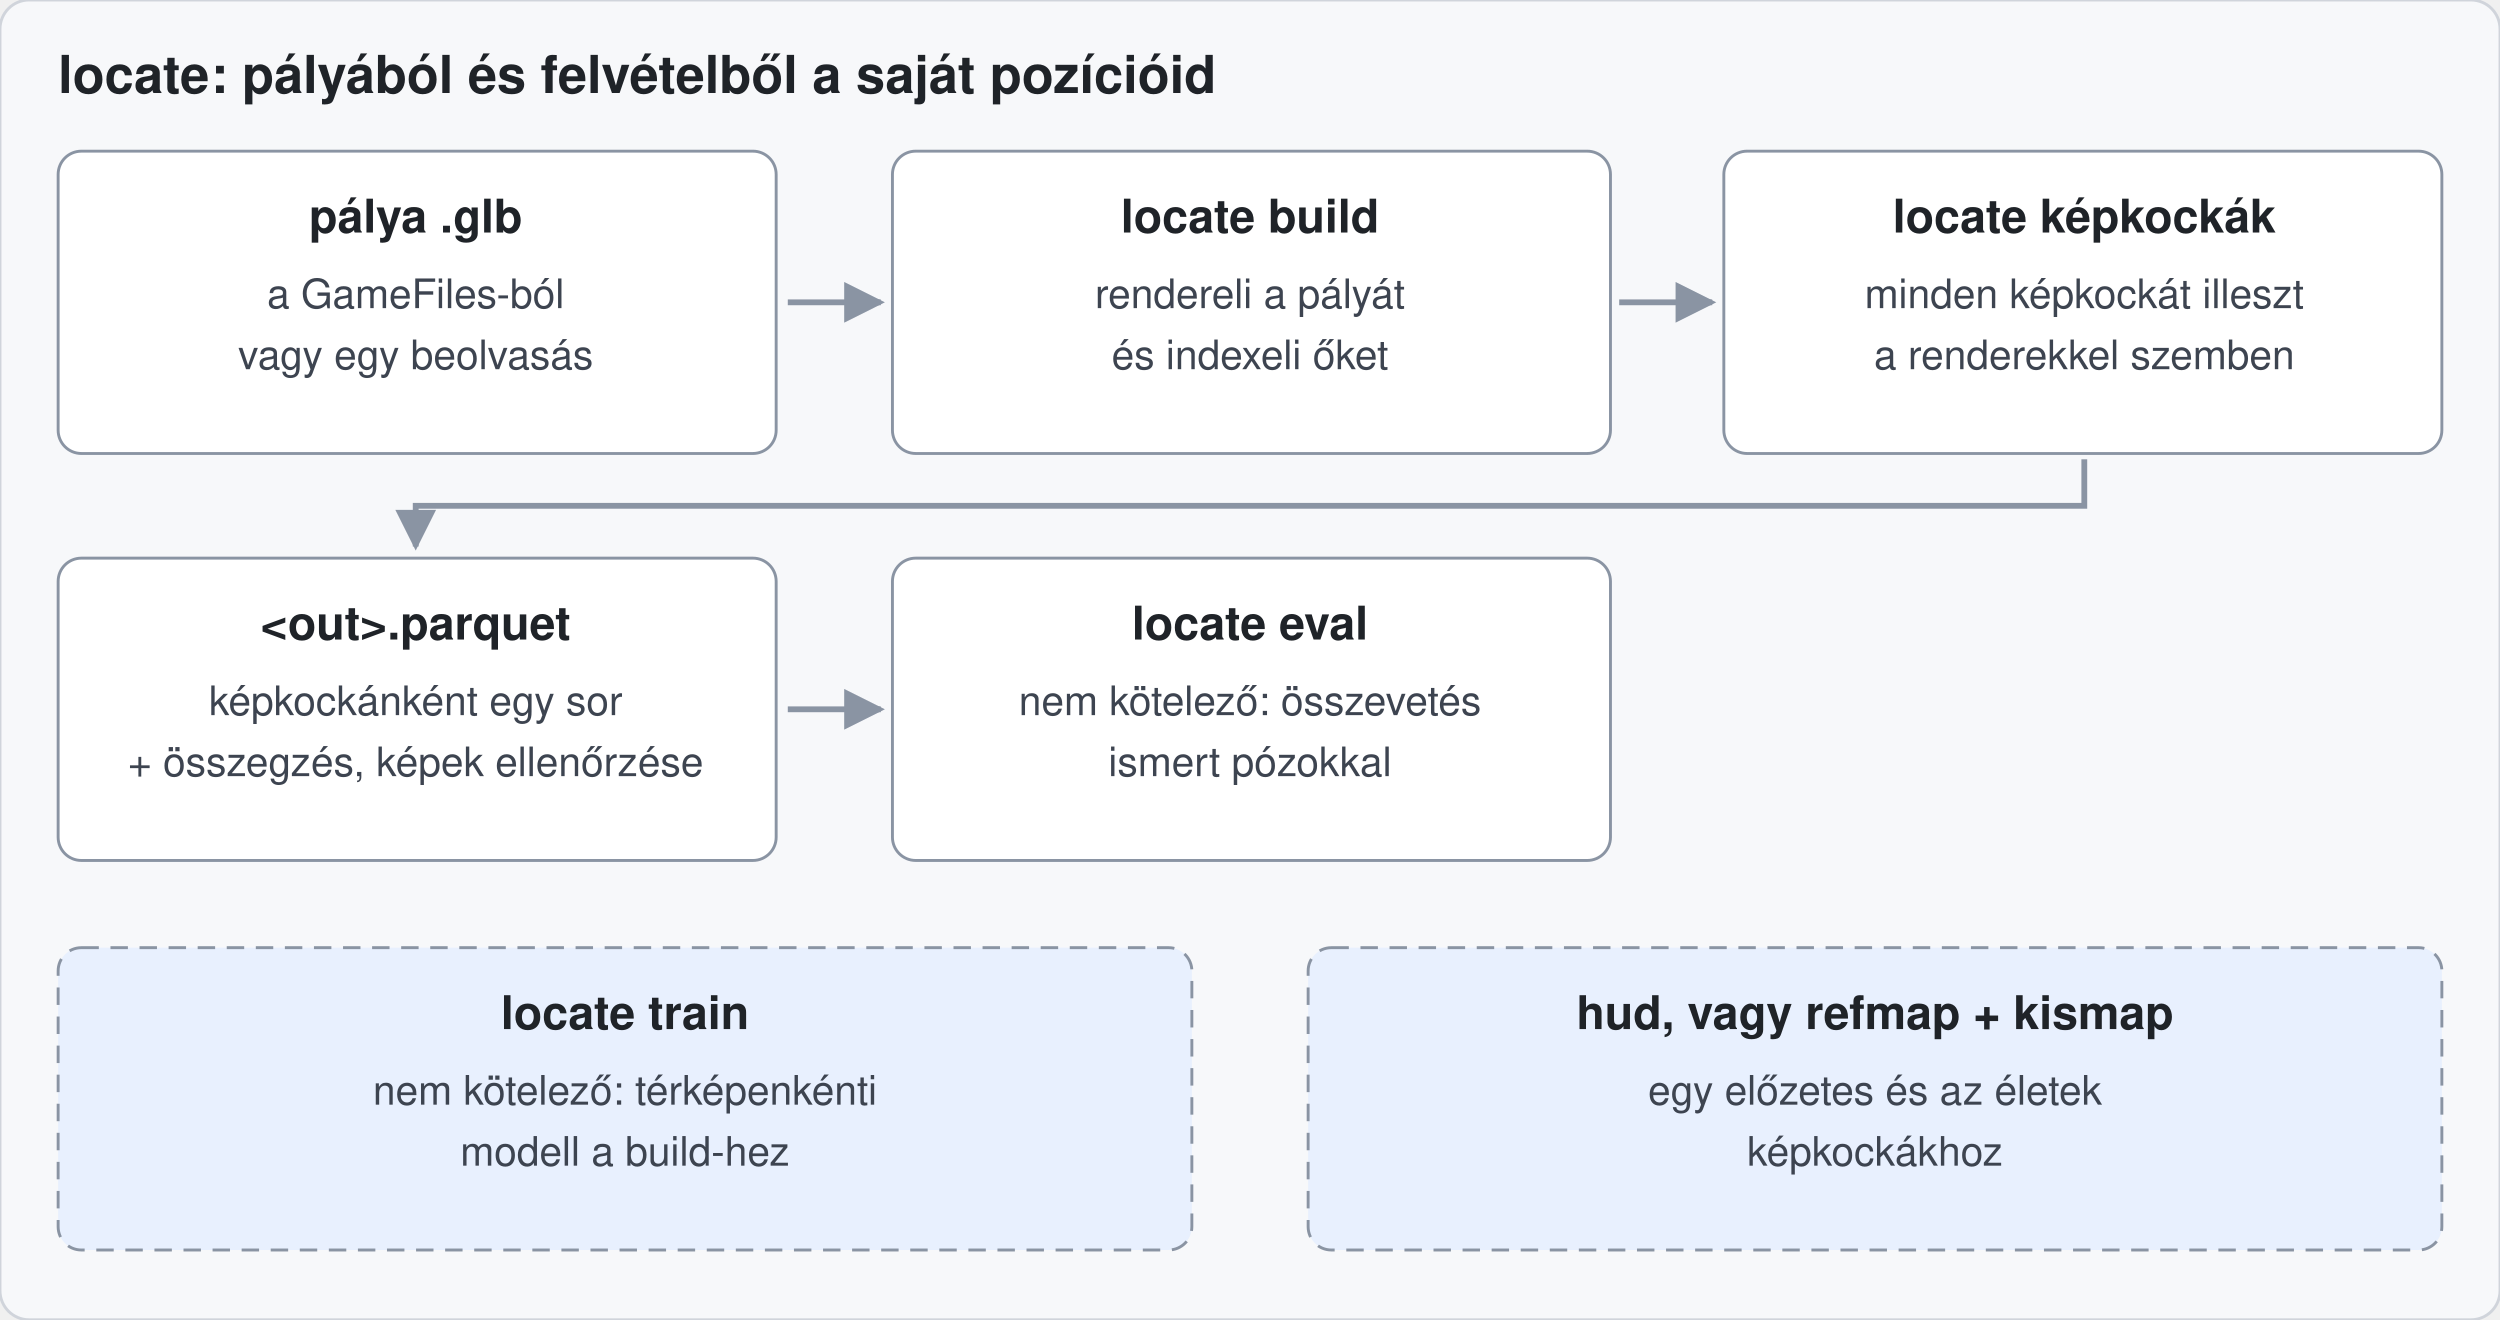
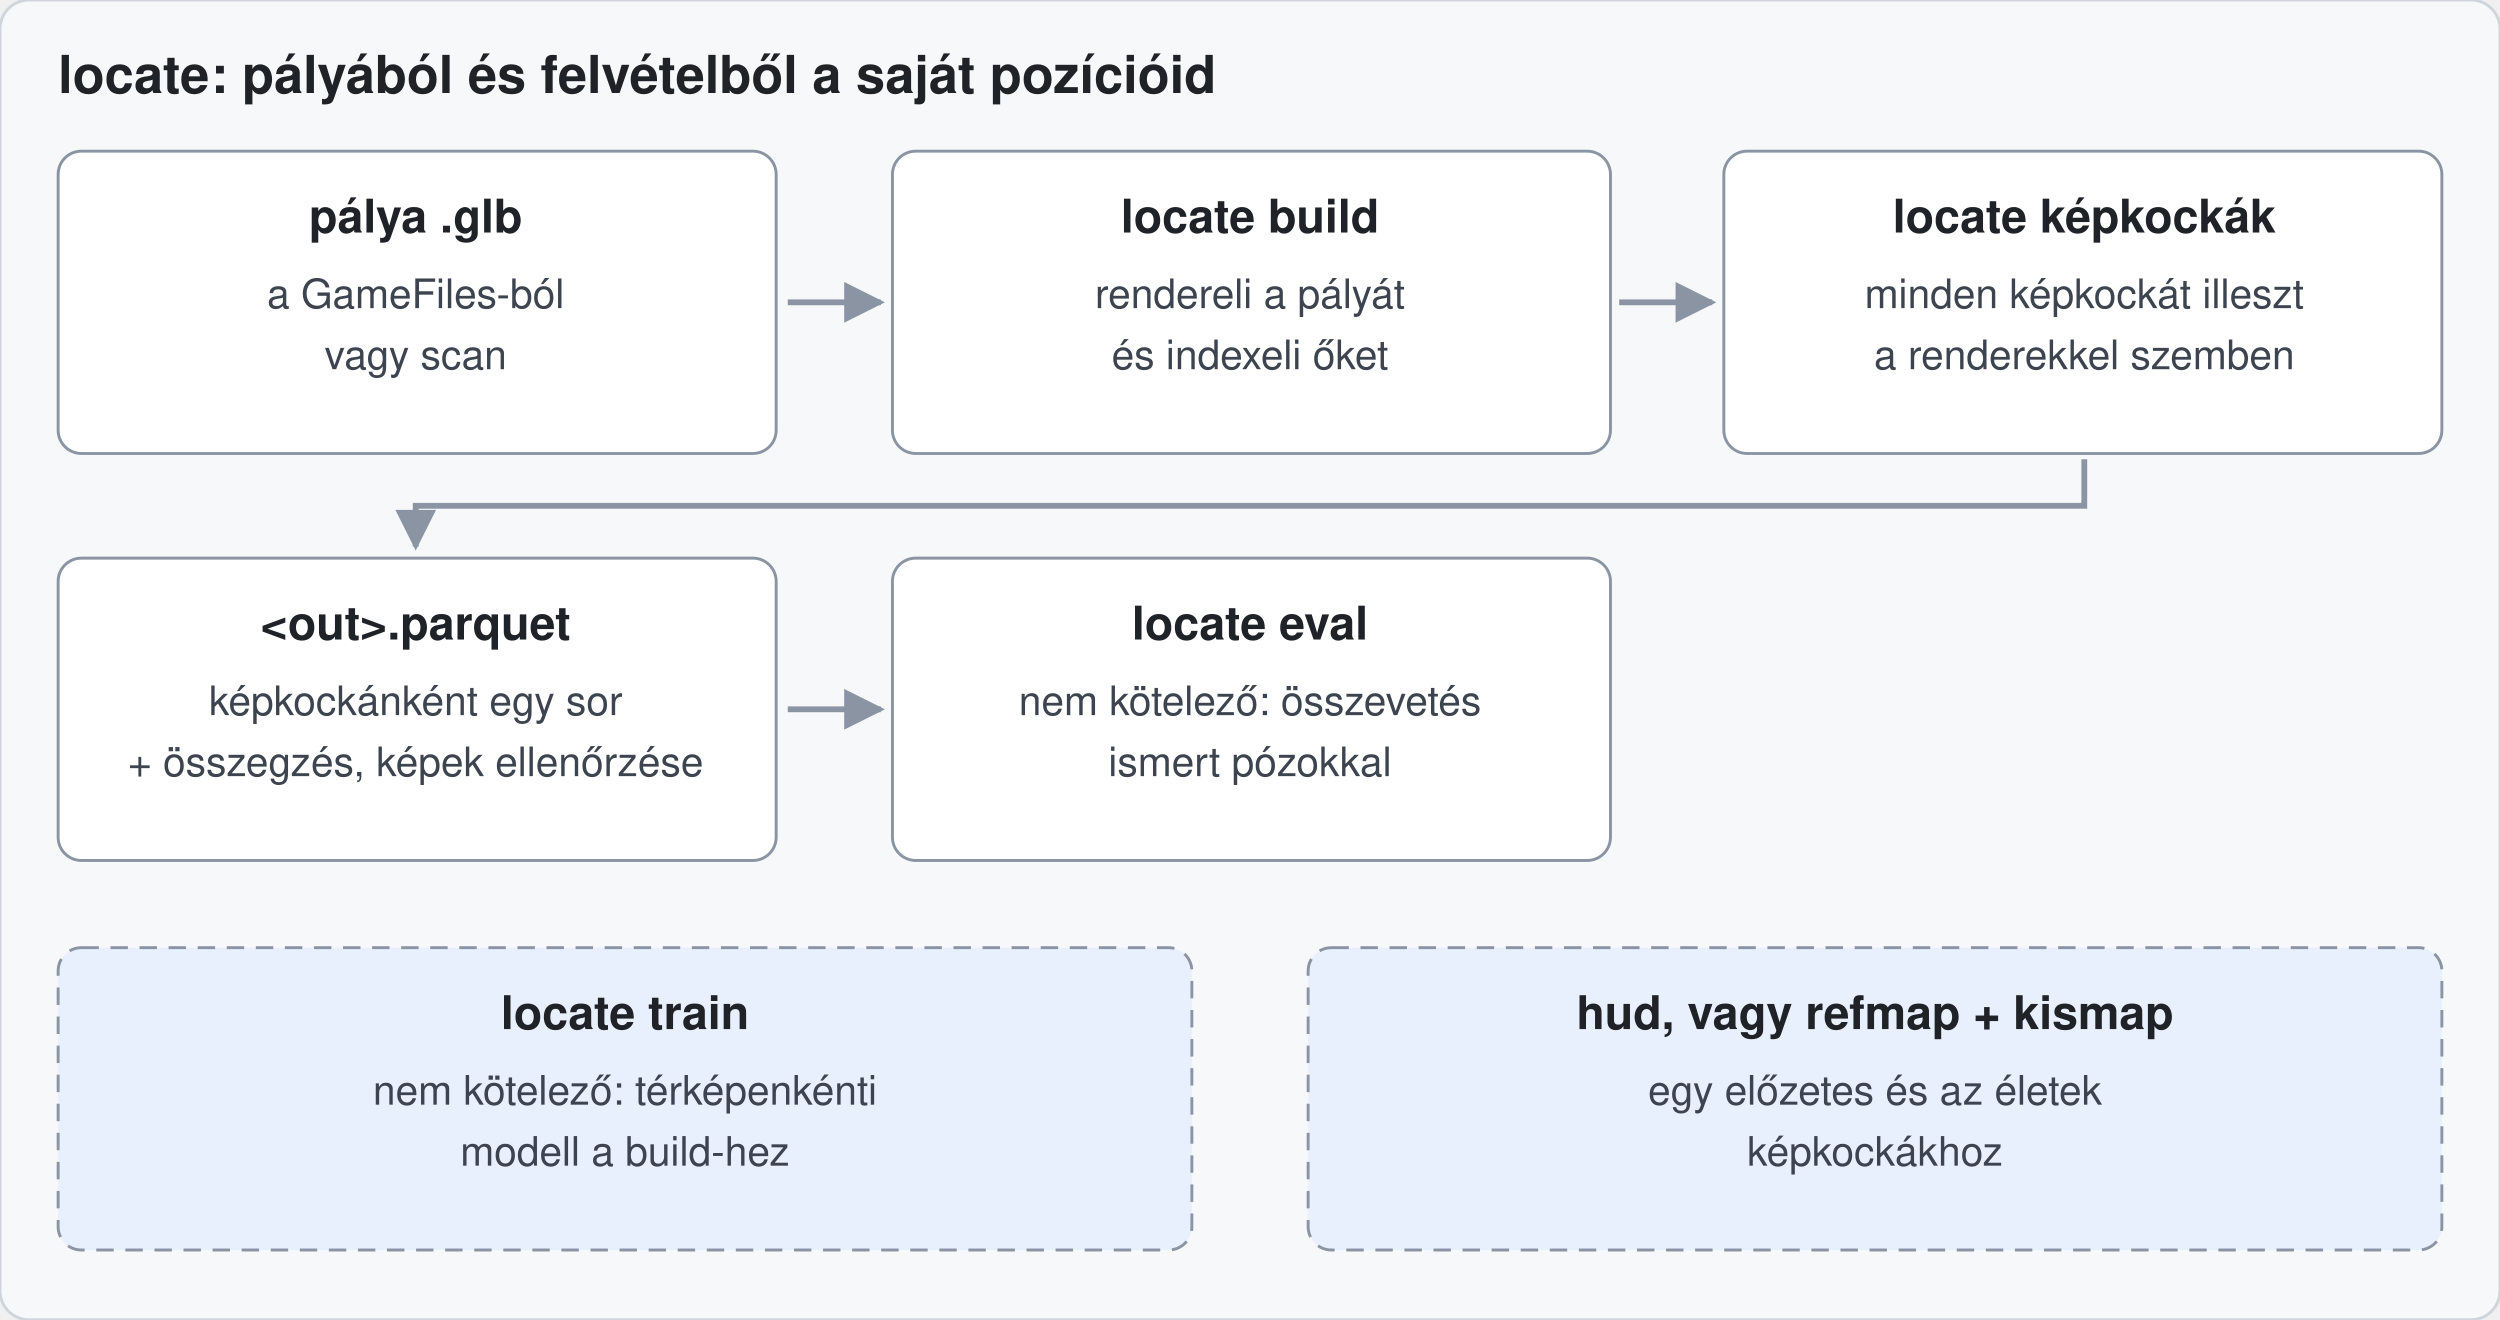
<svg xmlns="http://www.w3.org/2000/svg" width="860" height="454" viewBox="0 0 860 454" role="img" aria-label="locate: from a level and a recording to your own positions">
  <rect width="860" height="454" rx="10" fill="#f7f8fa" stroke="#d0d4db" />
  <defs>
    <marker id="a" viewBox="0 0 10 10" refX="9" refY="5" markerWidth="7" markerHeight="7" orient="auto-start-reverse">
      <path d="M0,0 L10,5 L0,10 z" fill="#8a94a3" />
    </marker>
  </defs>
  <text x="20" y="32" font-family="Segoe UI,Helvetica,Arial,sans-serif" font-size="18" font-weight="600" fill="#1f2328" text-anchor="start">locate: pályából és felvételből a saját pozícióid</text>
  <rect x="20" y="52" width="247" height="104" rx="8" fill="#ffffff" stroke="#8a94a3" />
  <text x="143" y="80" font-family="Segoe UI,Helvetica,Arial,sans-serif" font-size="16" font-weight="600" fill="#1f2328" text-anchor="middle">pálya .glb</text>
  <text x="143" y="106" font-family="Segoe UI,Helvetica,Arial,sans-serif" font-size="14" font-weight="400" fill="#3d4450" text-anchor="middle">a GameFiles-ból</text>
-   <text x="143" y="127" font-family="Segoe UI,Helvetica,Arial,sans-serif" font-size="14" font-weight="400" fill="#3d4450" text-anchor="middle">vagy egy beolvasás</text>
+   <text x="143" y="127" font-family="Segoe UI,Helvetica,Arial,sans-serif" font-size="14" font-weight="400" fill="#3d4450" text-anchor="middle">vagy scan</text>
  <rect x="307" y="52" width="247" height="104" rx="8" fill="#ffffff" stroke="#8a94a3" />
  <text x="430" y="80" font-family="Segoe UI,Helvetica,Arial,sans-serif" font-size="16" font-weight="600" fill="#1f2328" text-anchor="middle">locate build</text>
  <text x="430" y="106" font-family="Segoe UI,Helvetica,Arial,sans-serif" font-size="14" font-weight="400" fill="#3d4450" text-anchor="middle">rendereli a pályát</text>
  <text x="430" y="127" font-family="Segoe UI,Helvetica,Arial,sans-serif" font-size="14" font-weight="400" fill="#3d4450" text-anchor="middle">és indexeli őket</text>
  <rect x="593" y="52" width="247" height="104" rx="8" fill="#ffffff" stroke="#8a94a3" />
  <text x="717" y="80" font-family="Segoe UI,Helvetica,Arial,sans-serif" font-size="16" font-weight="600" fill="#1f2328" text-anchor="middle">locate képkockák</text>
  <text x="717" y="106" font-family="Segoe UI,Helvetica,Arial,sans-serif" font-size="14" font-weight="400" fill="#3d4450" text-anchor="middle">minden képkockát illeszt</text>
  <text x="717" y="127" font-family="Segoe UI,Helvetica,Arial,sans-serif" font-size="14" font-weight="400" fill="#3d4450" text-anchor="middle">a renderekkel szemben</text>
  <rect x="20" y="192" width="247" height="104" rx="8" fill="#ffffff" stroke="#8a94a3" />
  <text x="143" y="220" font-family="Segoe UI,Helvetica,Arial,sans-serif" font-size="16" font-weight="600" fill="#1f2328" text-anchor="middle">&lt;out&gt;.parquet</text>
  <text x="143" y="246" font-family="Segoe UI,Helvetica,Arial,sans-serif" font-size="14" font-weight="400" fill="#3d4450" text-anchor="middle">képkockánként egy sor</text>
  <text x="143" y="267" font-family="Segoe UI,Helvetica,Arial,sans-serif" font-size="14" font-weight="400" fill="#3d4450" text-anchor="middle">+ összegzés, képek ellenőrzése</text>
  <rect x="307" y="192" width="247" height="104" rx="8" fill="#ffffff" stroke="#8a94a3" />
  <text x="430" y="220" font-family="Segoe UI,Helvetica,Arial,sans-serif" font-size="16" font-weight="600" fill="#1f2328" text-anchor="middle">locate eval</text>
  <text x="430" y="246" font-family="Segoe UI,Helvetica,Arial,sans-serif" font-size="14" font-weight="400" fill="#3d4450" text-anchor="middle">nem kötelező: összevetés</text>
  <text x="430" y="267" font-family="Segoe UI,Helvetica,Arial,sans-serif" font-size="14" font-weight="400" fill="#3d4450" text-anchor="middle">ismert pózokkal</text>
  <line x1="271" y1="104.0" x2="303" y2="104.0" stroke="#8a94a3" stroke-width="2" marker-end="url(#a)" />
  <line x1="557" y1="104.0" x2="589" y2="104.0" stroke="#8a94a3" stroke-width="2" marker-end="url(#a)" />
  <path d="M717,158 V174 H143 V188" fill="none" stroke="#8a94a3" stroke-width="2" marker-end="url(#a)" />
  <line x1="271" y1="244.0" x2="303" y2="244.0" stroke="#8a94a3" stroke-width="2" marker-end="url(#a)" />
  <rect x="20" y="326" width="390" height="104" rx="8" fill="#e8f0fe" stroke="#8a94a3" stroke-dasharray="6 4" />
  <text x="215" y="354" font-family="Segoe UI,Helvetica,Arial,sans-serif" font-size="16" font-weight="600" fill="#1f2328" text-anchor="middle">locate train</text>
  <text x="215" y="380" font-family="Segoe UI,Helvetica,Arial,sans-serif" font-size="14" font-weight="400" fill="#3d4450" text-anchor="middle">nem kötelező: térképenkénti</text>
  <text x="215" y="401" font-family="Segoe UI,Helvetica,Arial,sans-serif" font-size="14" font-weight="400" fill="#3d4450" text-anchor="middle">modell a build-hez</text>
  <rect x="450" y="326" width="390" height="104" rx="8" fill="#e8f0fe" stroke="#8a94a3" stroke-dasharray="6 4" />
  <text x="645" y="354" font-family="Segoe UI,Helvetica,Arial,sans-serif" font-size="16" font-weight="600" fill="#1f2328" text-anchor="middle">hud, vagy refmap + kismap</text>
  <text x="645" y="380" font-family="Segoe UI,Helvetica,Arial,sans-serif" font-size="14" font-weight="400" fill="#3d4450" text-anchor="middle">egy előzetes és az életek</text>
  <text x="645" y="401" font-family="Segoe UI,Helvetica,Arial,sans-serif" font-size="14" font-weight="400" fill="#3d4450" text-anchor="middle">képkockákhoz</text>
</svg>
